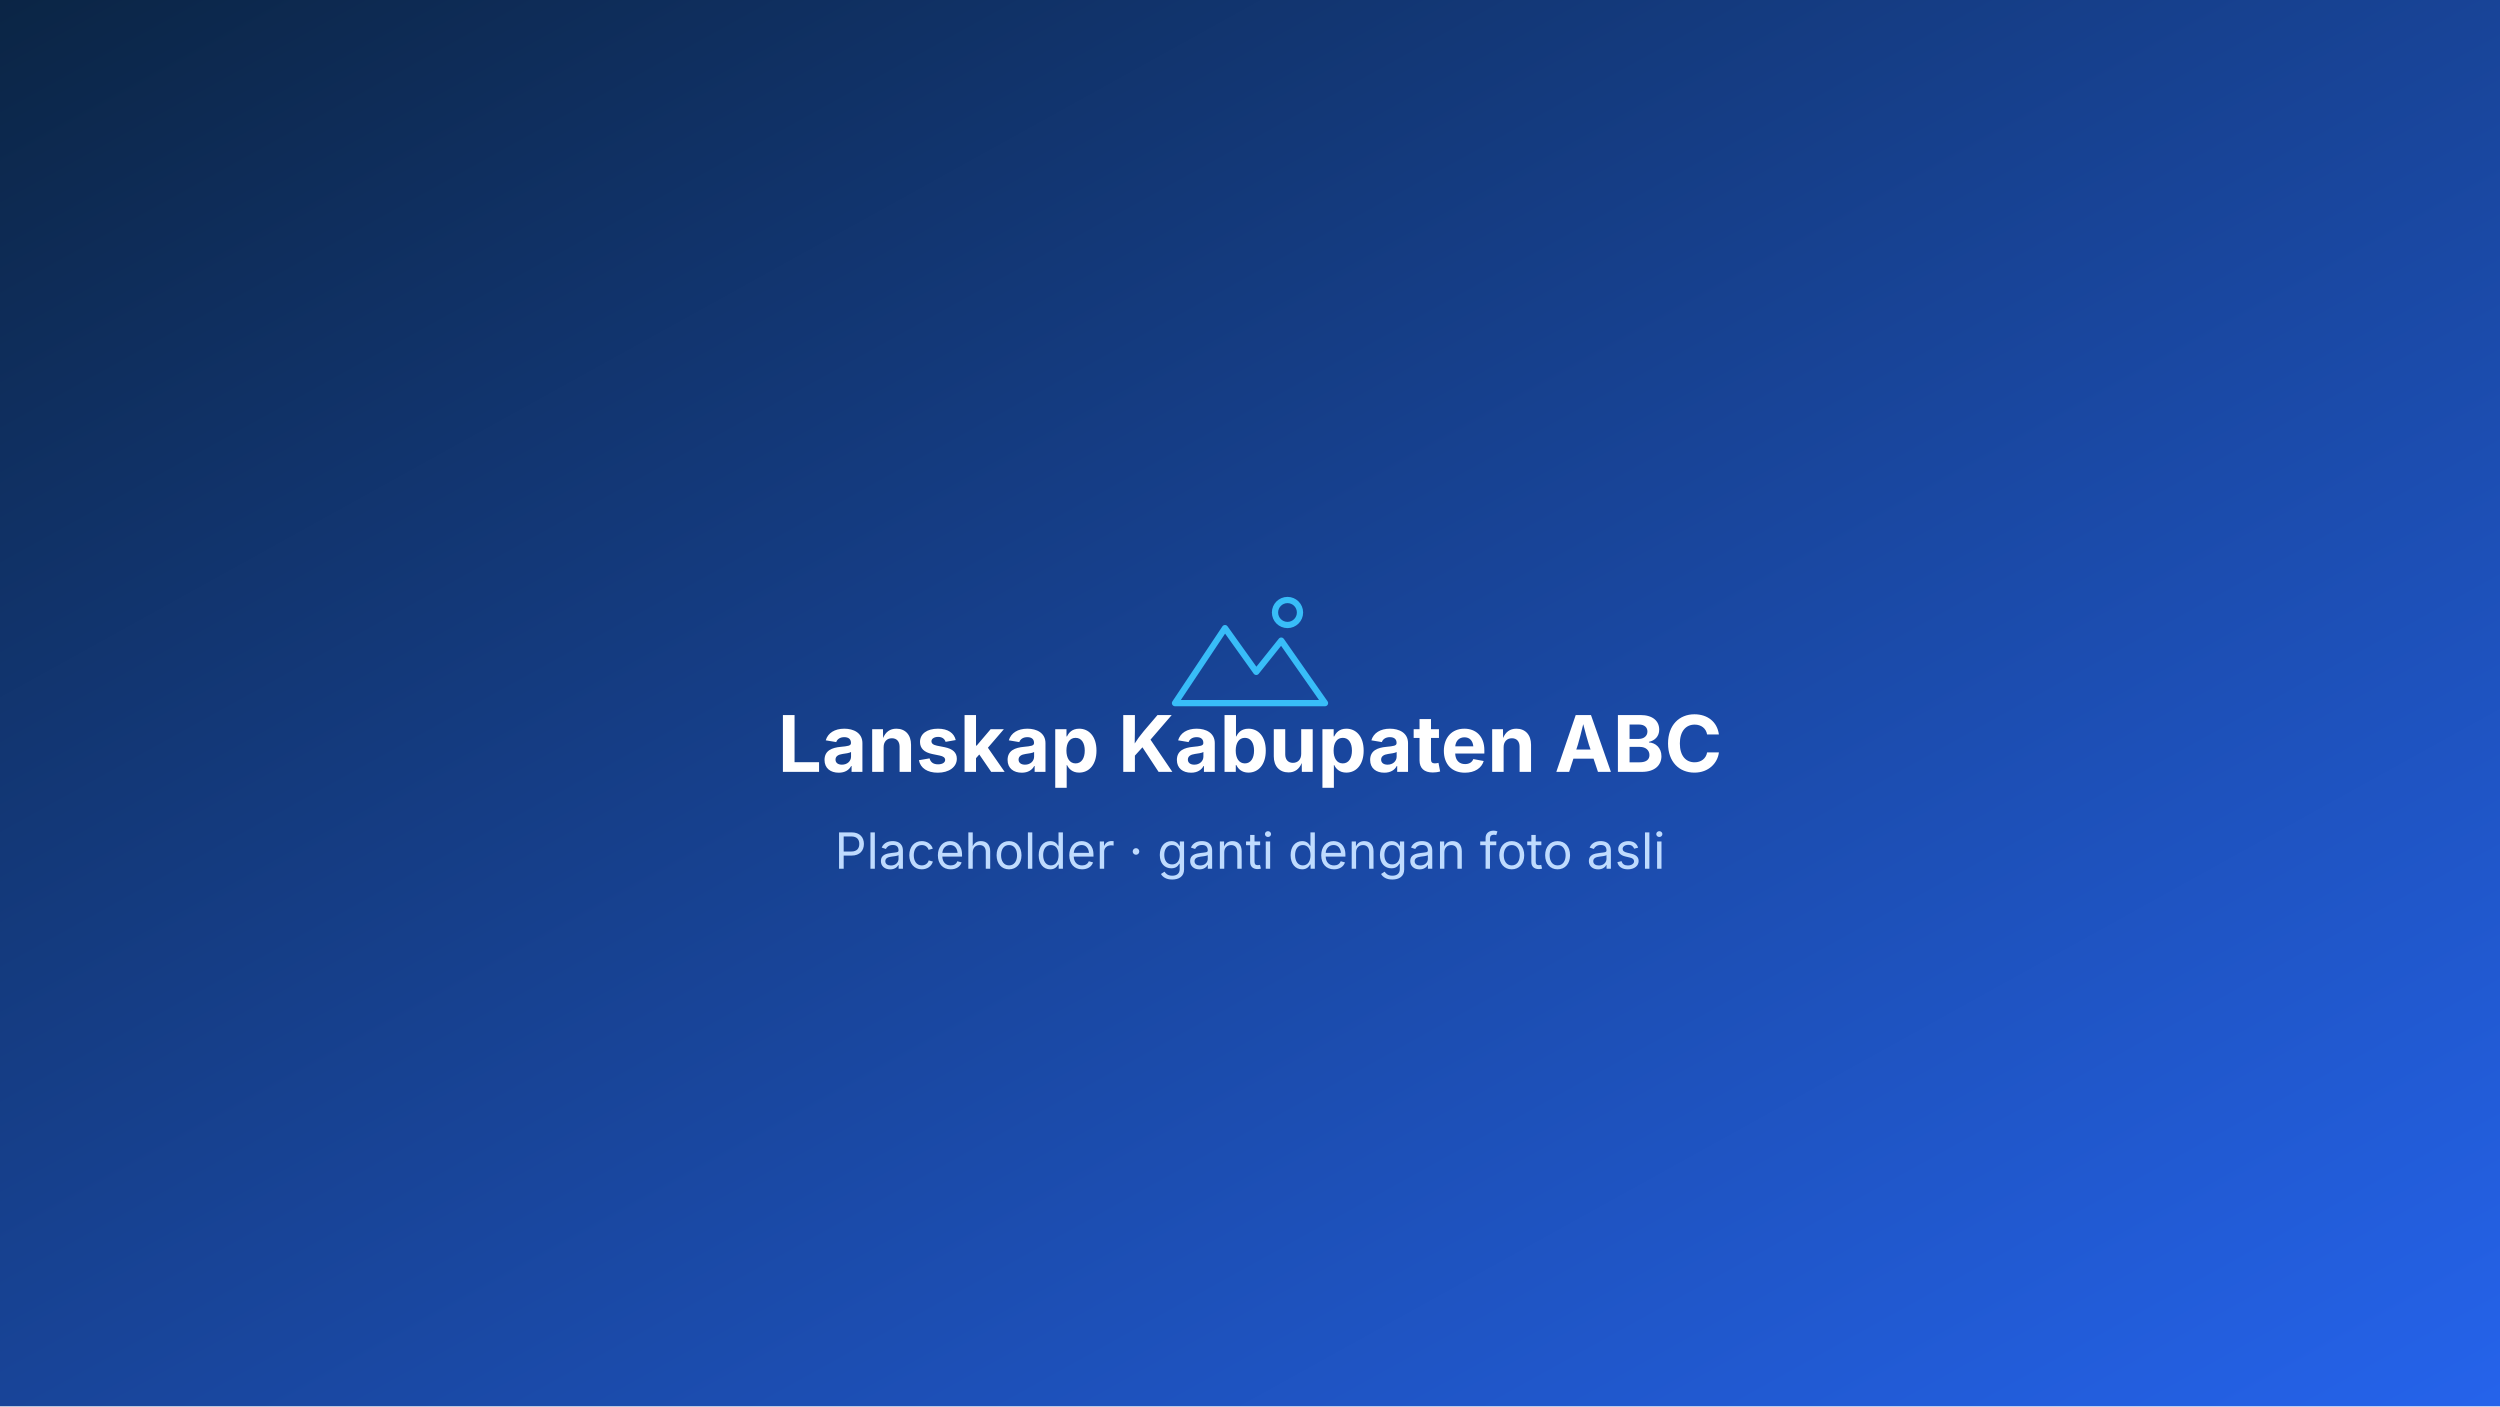
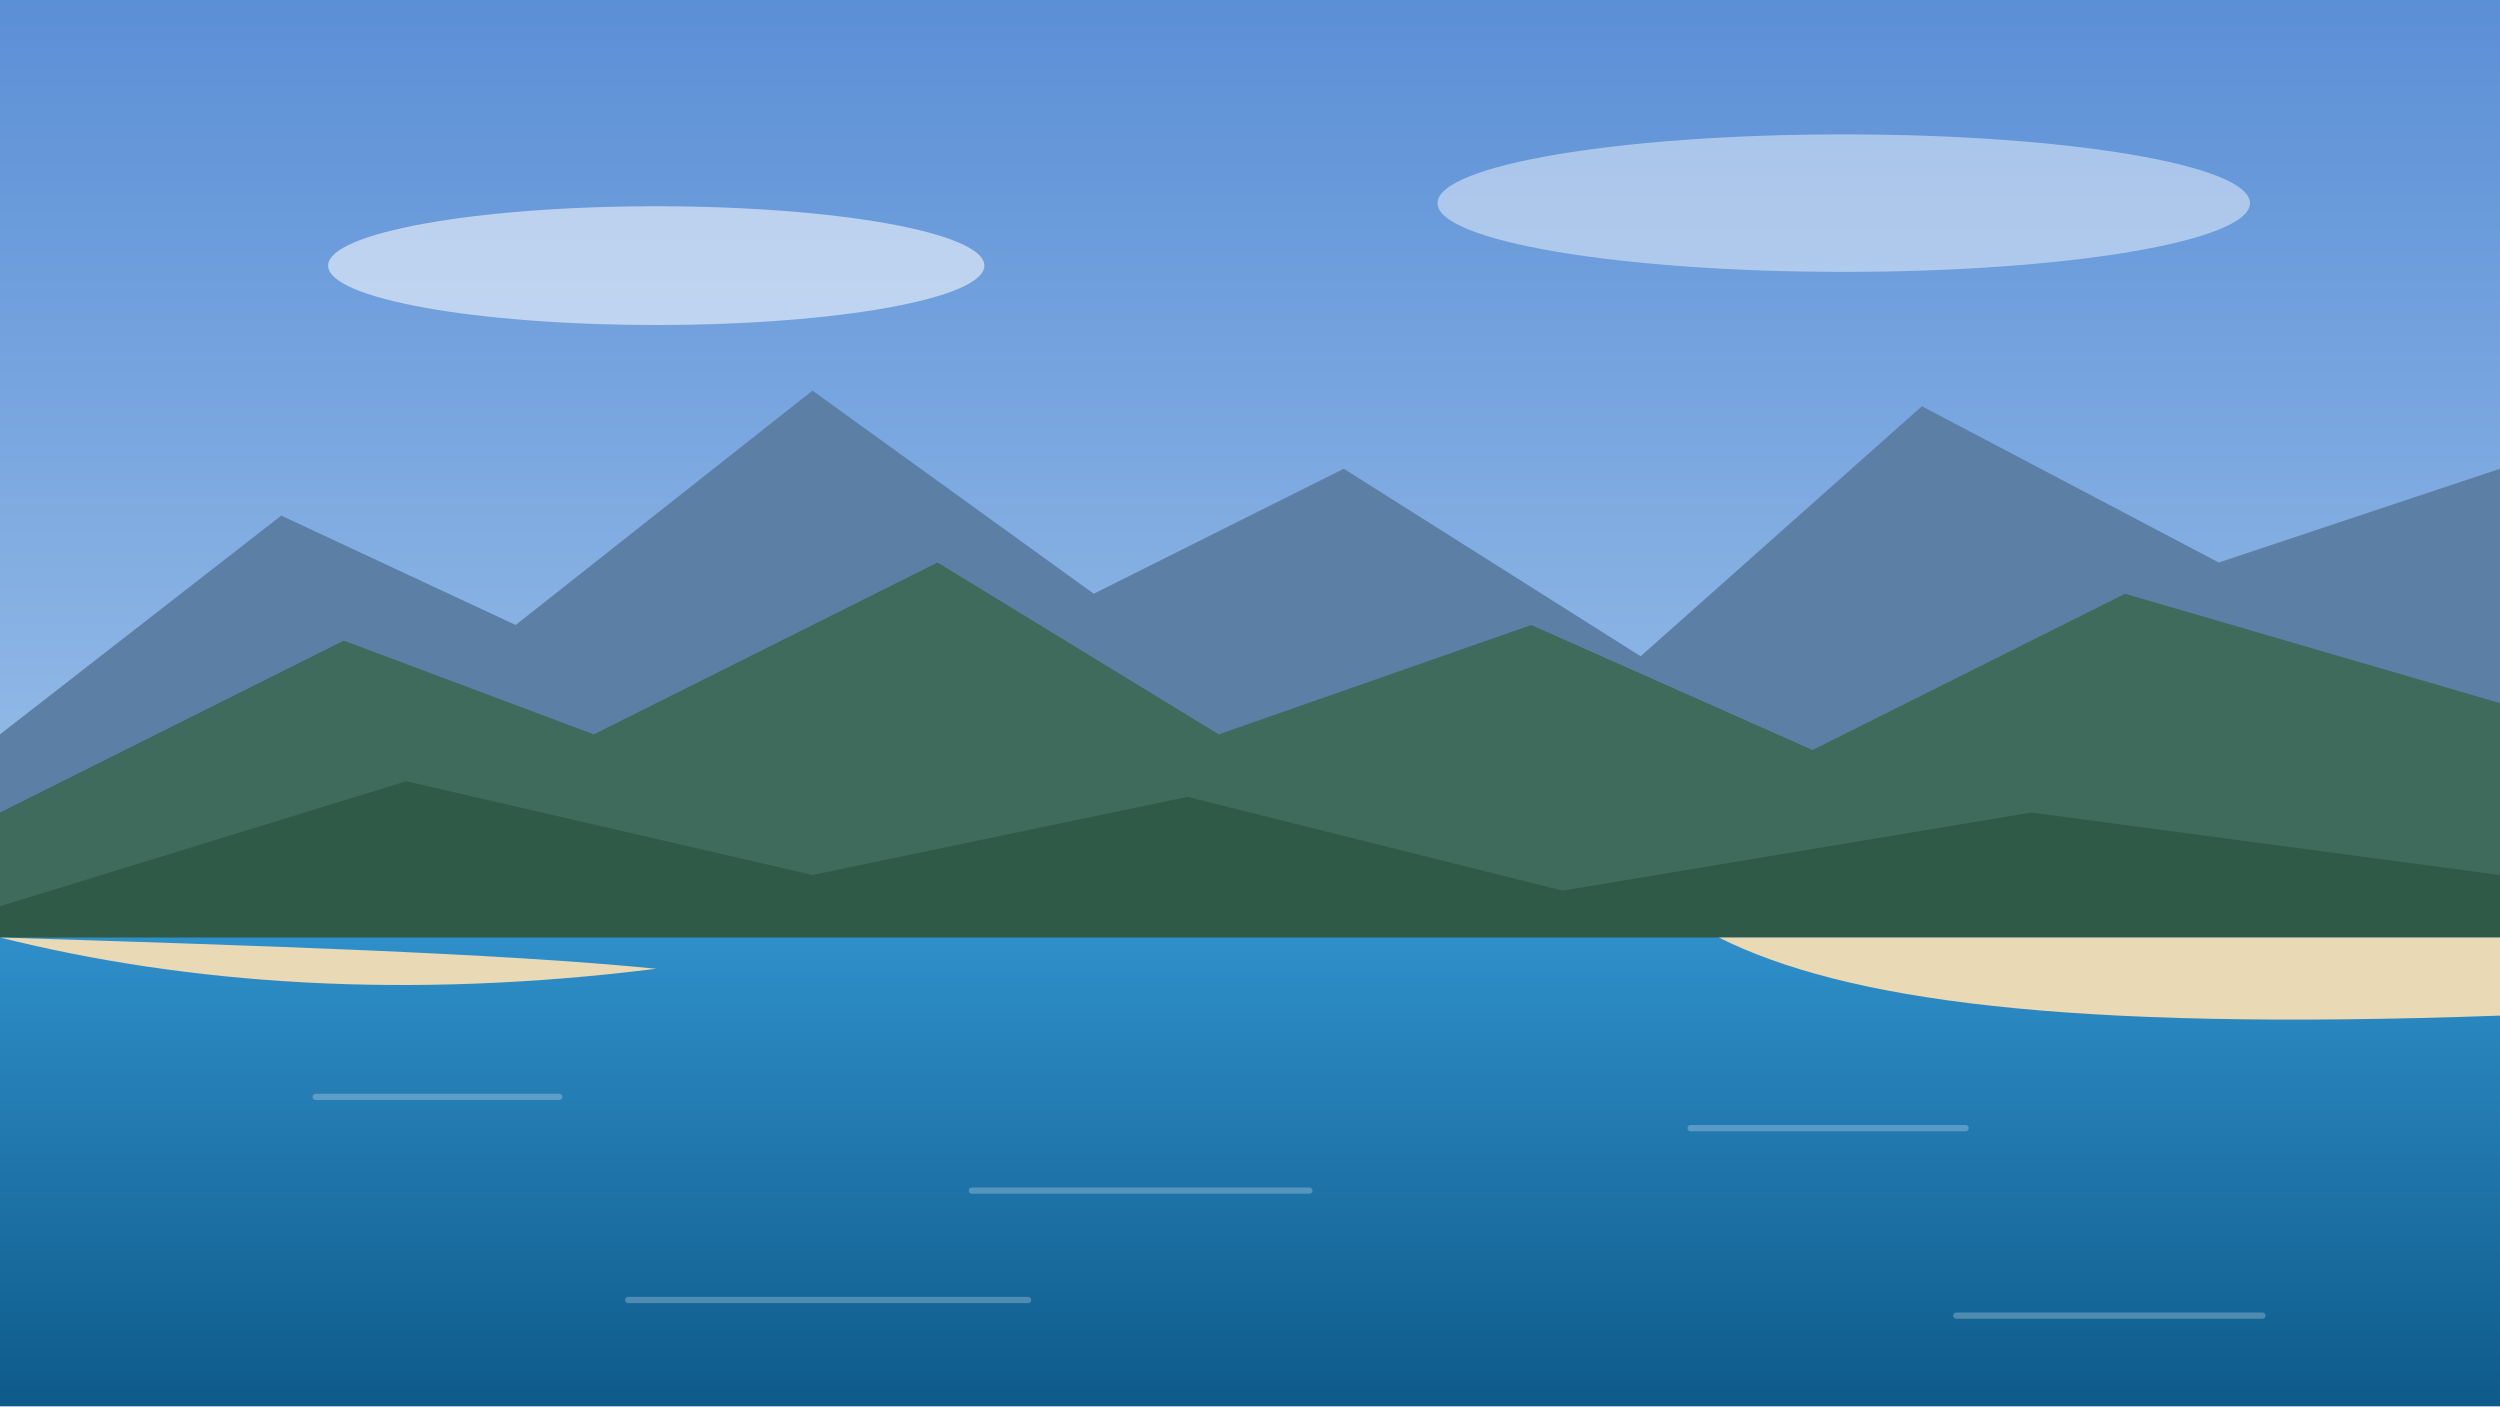
- <svg xmlns="http://www.w3.org/2000/svg" width="1600" height="900" viewBox="0 0 1600 900" role="img" aria-label="Placeholder foto hero">
+ <svg xmlns="http://www.w3.org/2000/svg" width="1600" height="900" viewBox="0 0 1600 900" role="img" aria-label="Placeholder lanskap pesisir dan perbukitan">
  <defs>
-     <linearGradient id="g" x1="0" y1="0" x2="1" y2="1">
-       <stop offset="0" stop-color="#0B2545" />
-       <stop offset="1" stop-color="#2563EB" />
+     <linearGradient id="sky" x1="0" y1="0" x2="0" y2="1">
+       <stop offset="0" stop-color="#5B8FD6" />
+       <stop offset="1" stop-color="#BFDDF5" />
+     </linearGradient>
+     <linearGradient id="sea" x1="0" y1="0" x2="0" y2="1">
+       <stop offset="0" stop-color="#2F8FC9" />
+       <stop offset="1" stop-color="#0E5A8A" />
    </linearGradient>
  </defs>
-   <rect width="1600" height="900" fill="url(#g)" />
-   <g transform="translate(800 422)" fill="none" stroke="#38BDF8" stroke-width="4" stroke-linecap="round" stroke-linejoin="round">
-     <path d="M-48 28 -16 -20 4 8 20 -12 48 28Z" />
-     <circle cx="24" cy="-30" r="8" />
+   <rect width="1600" height="900" fill="url(#sky)" />
+   <ellipse cx="420" cy="170" rx="210" ry="38" fill="#FFFFFF" opacity=".55" />
+   <ellipse cx="1180" cy="130" rx="260" ry="44" fill="#FFFFFF" opacity=".45" />
+   <path d="M0 470 180 330 330 400 520 250 700 380 860 300 1050 420 1230 260 1420 360 1600 300V560H0Z" fill="#5C7FA6" />
+   <path d="M0 520 220 410 380 470 600 360 780 470 980 400 1160 480 1360 380 1600 450V600H0Z" fill="#3E6B5C" />
+   <path d="M0 580 260 500 520 560 760 510 1000 570 1300 520 1600 560V640H0Z" fill="#2F5A47" />
+   <rect y="600" width="1600" height="300" fill="url(#sea)" />
+   <path d="M1100 600C1180 640 1320 660 1600 650V600Z" fill="#E9D9B4" />
+   <path d="M0 600C120 630 260 640 420 620 320 610 160 605 0 600Z" fill="#E9D9B4" />
+   <g fill="#FFFFFF" opacity=".25">
+     <rect x="200" y="700" width="160" height="4" rx="2" />
+     <rect x="620" y="760" width="220" height="4" rx="2" />
+     <rect x="1080" y="720" width="180" height="4" rx="2" />
+     <rect x="400" y="830" width="260" height="4" rx="2" />
+     <rect x="1250" y="840" width="200" height="4" rx="2" />
  </g>
-   <text x="800" y="494" text-anchor="middle" font-family="Plus Jakarta Sans, Inter, Arial, sans-serif" font-size="50" font-weight="700" fill="#FFFFFF">Lanskap Kabupaten ABC</text>
-   <text x="800" y="556" text-anchor="middle" font-family="Plus Jakarta Sans, Inter, Arial, sans-serif" font-size="32" fill="#BFDBFE">Placeholder · ganti dengan foto asli</text>
</svg>
